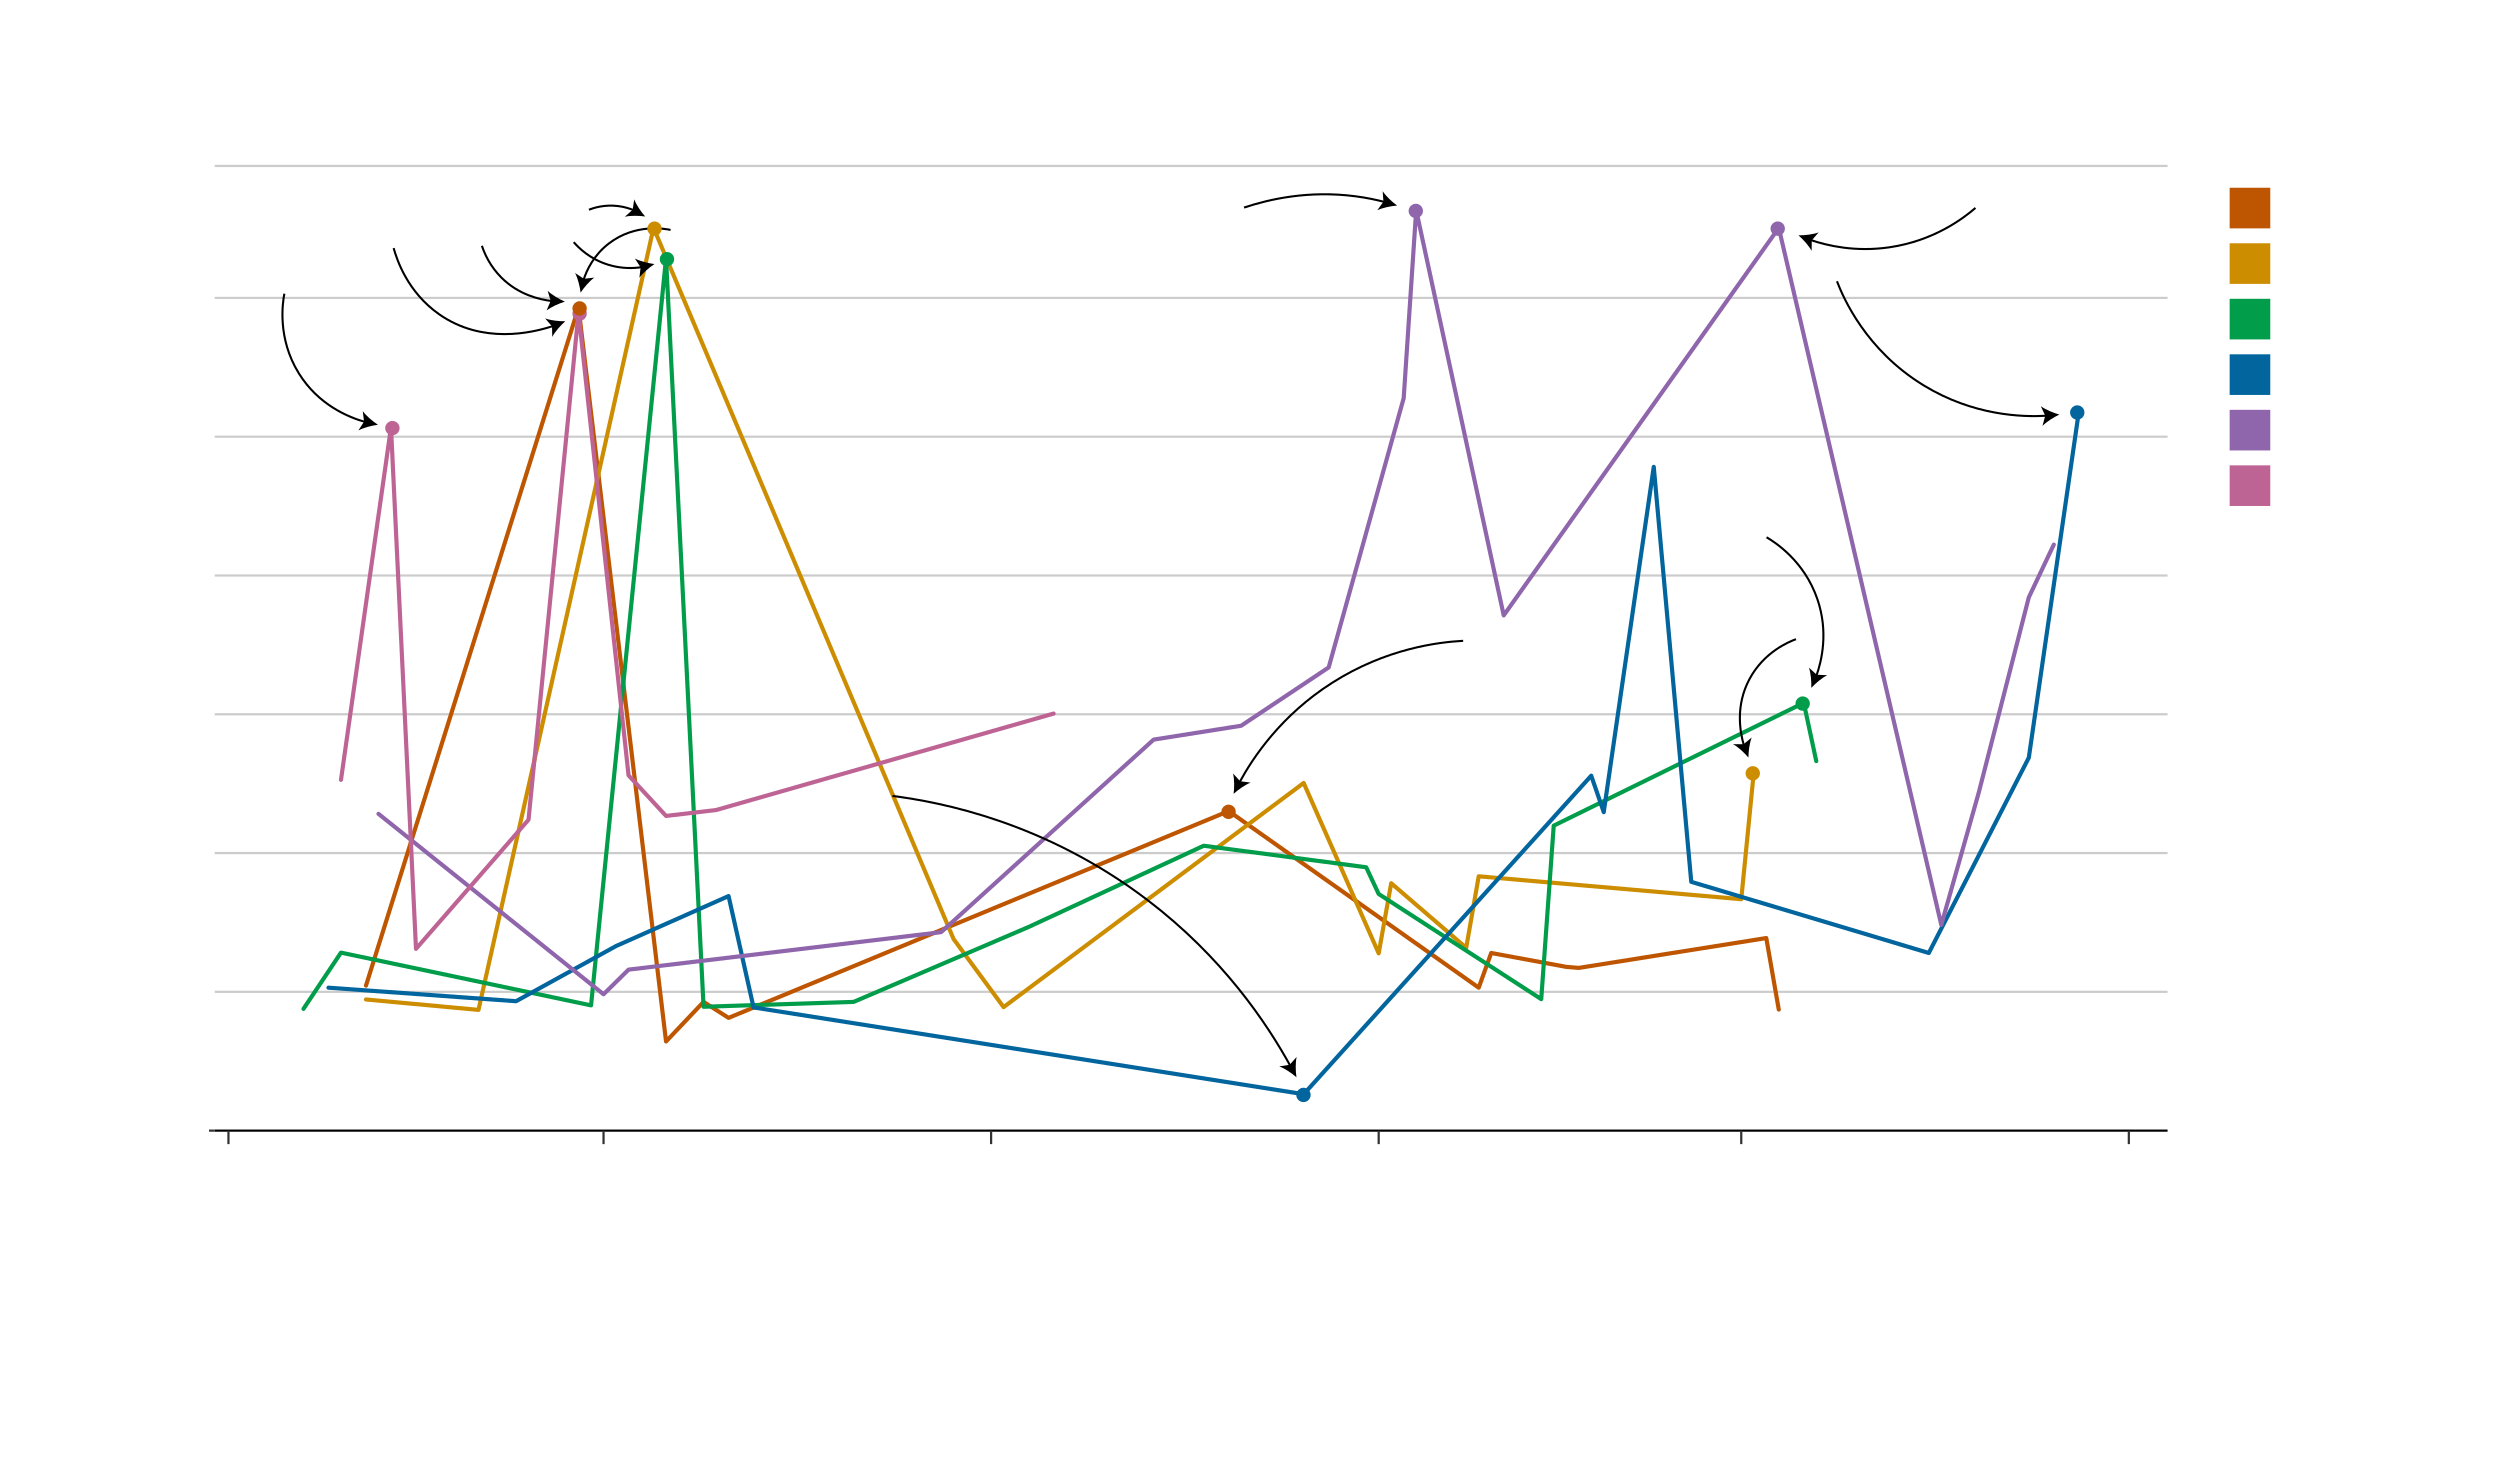
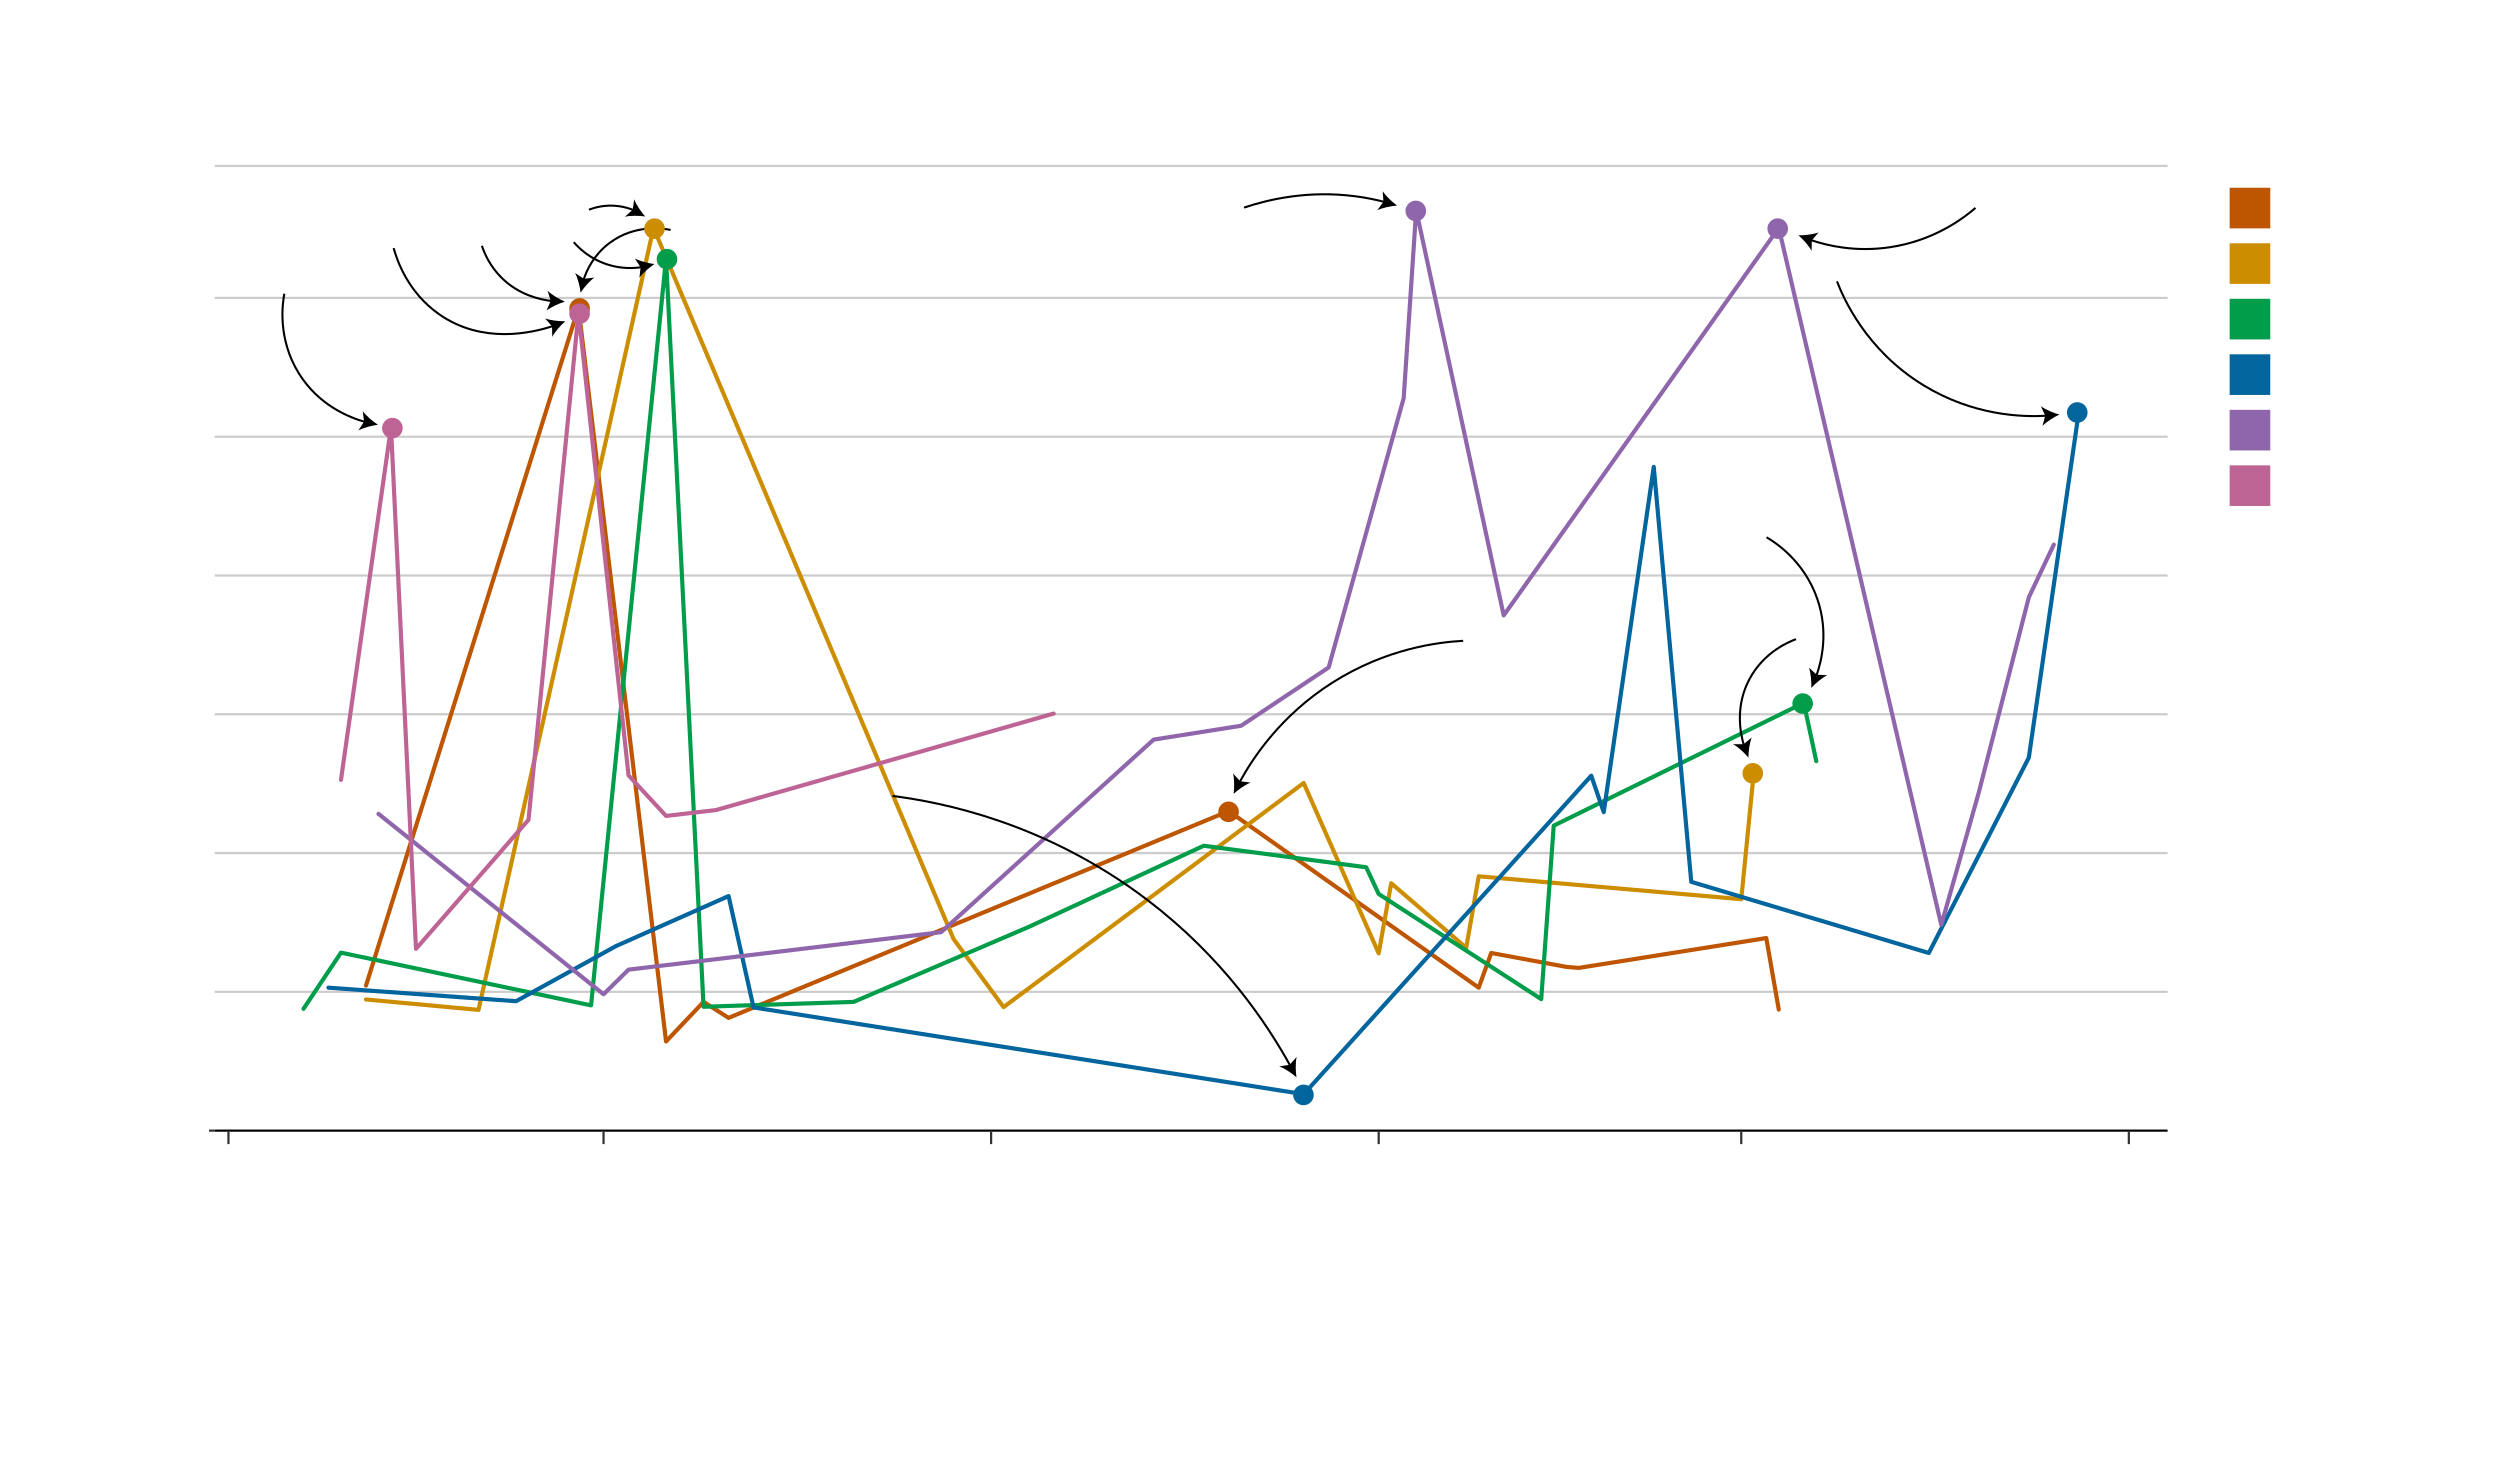
<svg xmlns="http://www.w3.org/2000/svg" version="1.2" baseProfile="tiny" id="g-Attendance_plot-Artboard_1-Layer-img" x="0px" y="0px" viewBox="0 0 1200 711.123" overflow="visible" xml:space="preserve">
  <g>
    <line fill="none" stroke="#CCCCCC" stroke-width="1.07" stroke-linejoin="round" stroke-miterlimit="10" x1="103.06" y1="79.646" x2="1040.44" y2="79.646" />
    <line fill="none" stroke="#CCCCCC" stroke-width="1.07" stroke-linejoin="round" stroke-miterlimit="10" x1="103.06" y1="142.996" x2="1040.44" y2="142.996" />
    <line fill="none" stroke="#CCCCCC" stroke-width="1.07" stroke-linejoin="round" stroke-miterlimit="10" x1="103.06" y1="209.616" x2="1040.44" y2="209.616" />
    <line fill="none" stroke="#CCCCCC" stroke-width="1.07" stroke-linejoin="round" stroke-miterlimit="10" x1="103.06" y1="276.236" x2="1040.44" y2="276.236" />
    <line fill="none" stroke="#CCCCCC" stroke-width="1.07" stroke-linejoin="round" stroke-miterlimit="10" x1="103.06" y1="342.846" x2="1040.44" y2="342.846" />
    <line fill="none" stroke="#CCCCCC" stroke-width="1.07" stroke-linejoin="round" stroke-miterlimit="10" x1="103.06" y1="409.466" x2="1040.44" y2="409.466" />
    <line fill="none" stroke="#CCCCCC" stroke-width="1.07" stroke-linejoin="round" stroke-miterlimit="10" x1="103.06" y1="476.086" x2="1040.44" y2="476.086" />
-     <polyline id="Attendance_x5F_2017_00000183928859295372093870000007771584670627833475_" fill="none" stroke="#BE5500" stroke-width="2" stroke-linecap="round" stroke-linejoin="round" stroke-miterlimit="10" points="   175.67,473.086 277.69,147.666 319.7,499.896 337.71,480.916 349.71,488.576 589.76,389.316 709.78,474.086 715.78,457.436    751.79,464.096 757.79,464.596 847.81,450.266 853.81,484.576  " />
-     <polyline id="Attendance_x5F_2018_00000178184052797599280050000002986023897031010694_" fill="none" stroke="#CD8D00" stroke-width="2" stroke-linecap="round" stroke-linejoin="round" stroke-miterlimit="10" points="   175.67,479.746 229.68,484.746 313.7,109.356 457.73,450.766 481.73,483.416 625.76,375.826 661.77,457.596 667.77,423.956    703.78,454.936 709.78,420.626 835.8,431.616 841.81,370.826  " />
-     <polyline id="Attendance_x5F_2019_00000042720760098223897290000017020450695179122823_" fill="none" stroke="#029D4A" stroke-width="2" stroke-linecap="round" stroke-linejoin="round" stroke-miterlimit="10" points="   145.67,484.246 163.67,457.266 283.7,482.576 319.7,124.016 337.71,483.246 409.72,480.916 493.74,444.936 577.75,405.966    655.77,416.296 661.77,429.116 739.79,479.586 745.79,396.306 865.81,337.356 871.81,365.336  " />
-     <polyline id="Attendance_x5F_2021_00000176005711314192085940000007165166071107513000_" fill="none" stroke="#02659D" stroke-width="2" stroke-linecap="round" stroke-linejoin="round" stroke-miterlimit="10" points="   157.67,474.086 247.69,480.586 295.7,454.096 349.71,430.116 361.71,483.576 625.76,525.216 763.79,372.326 769.79,389.816    793.8,224.106 811.8,423.286 925.82,457.436 973.83,363.666 997.84,197.626  " />
-     <polyline id="Attendance_x5F_2022_00000016051520210594473900000015449437240538133419_" fill="none" stroke="#8F65AC" stroke-width="2" stroke-linecap="round" stroke-linejoin="round" stroke-miterlimit="10" points="   181.67,390.646 289.7,477.246 301.7,465.426 451.73,447.436 553.75,355.006 595.76,348.346 637.76,320.366 673.77,191.126    679.77,100.866 721.78,295.386 853.81,109.356 931.82,443.946 949.83,380.326 973.83,286.726 985.83,261.406  " />
-     <polyline id="Attendance_x5F_2023_00000116230489419724761290000015077773318416423329_" fill="none" stroke="#BE6495" stroke-width="2" stroke-linecap="round" stroke-linejoin="round" stroke-miterlimit="10" points="   163.67,374.326 187.68,205.116 199.68,455.436 253.69,393.476 277.69,150.156 301.7,372.166 319.7,391.646 343.71,388.816    505.74,342.516  " />
+     <polyline id="Attendance_x5F_2017_00000134945364069788204780000000472565139769021613_" fill="none" stroke="#BE5500" stroke-width="2" stroke-linecap="round" stroke-linejoin="round" stroke-miterlimit="10" points="   175.67,473.086 277.69,147.666 319.7,499.896 337.71,480.916 349.71,488.576 589.76,389.316 709.78,474.086 715.78,457.436    751.79,464.096 757.79,464.596 847.81,450.266 853.81,484.576  " />
+     <polyline id="Attendance_x5F_2018_00000094601884664961920850000002490011168160692610_" fill="none" stroke="#CD8D00" stroke-width="2" stroke-linecap="round" stroke-linejoin="round" stroke-miterlimit="10" points="   175.67,479.746 229.68,484.746 313.7,109.356 457.73,450.766 481.73,483.416 625.76,375.826 661.77,457.596 667.77,423.956    703.78,454.936 709.78,420.626 835.8,431.616 841.81,370.826  " />
+     <polyline id="Attendance_x5F_2019_00000111171440354851371280000016221484808588204989_" fill="none" stroke="#029D4A" stroke-width="2" stroke-linecap="round" stroke-linejoin="round" stroke-miterlimit="10" points="   145.67,484.246 163.67,457.266 283.7,482.576 319.7,124.016 337.71,483.246 409.72,480.916 493.74,444.936 577.75,405.966    655.77,416.296 661.77,429.116 739.79,479.586 745.79,396.306 865.81,337.356 871.81,365.336  " />
+     <polyline id="Attendance_x5F_2021_00000036233158246887505180000007231066666813312399_" fill="none" stroke="#02659D" stroke-width="2" stroke-linecap="round" stroke-linejoin="round" stroke-miterlimit="10" points="   157.67,474.086 247.69,480.586 295.7,454.096 349.71,430.116 361.71,483.576 625.76,525.216 763.79,372.326 769.79,389.816    793.8,224.106 811.8,423.286 925.82,457.436 973.83,363.666 997.84,197.626  " />
+     <polyline id="Attendance_x5F_2022_00000168081777695228805160000017478007217485127069_" fill="none" stroke="#8F65AC" stroke-width="2" stroke-linecap="round" stroke-linejoin="round" stroke-miterlimit="10" points="   181.67,390.646 289.7,477.246 301.7,465.426 451.73,447.436 553.75,355.006 595.76,348.346 637.76,320.366 673.77,191.126    679.77,100.866 721.78,295.386 853.81,109.356 931.82,443.946 949.83,380.326 973.83,286.726 985.83,261.406  " />
+     <polyline id="Attendance_x5F_2023_00000151539217696131881290000008919263448931990190_" fill="none" stroke="#BE6495" stroke-width="2" stroke-linecap="round" stroke-linejoin="round" stroke-miterlimit="10" points="   163.67,374.326 187.68,205.116 199.68,455.436 253.69,393.476 277.69,150.156 301.7,372.166 319.7,391.646 343.71,388.816    505.74,342.516  " />
    <rect x="60" y="74.166" fill="none" width="1080" height="504" />
    <line fill="none" stroke="#333333" stroke-width="1.07" stroke-linejoin="round" stroke-miterlimit="10" x1="100.32" y1="542.706" x2="103.06" y2="542.706" />
    <line fill="none" stroke="#000000" stroke-width="1.07" stroke-linejoin="round" stroke-miterlimit="10" x1="103.06" y1="542.706" x2="1040.44" y2="542.706" />
    <line fill="none" stroke="#333333" stroke-width="1.07" stroke-linejoin="round" stroke-miterlimit="10" x1="109.66" y1="549.176" x2="109.66" y2="542.706" />
    <line fill="none" stroke="#333333" stroke-width="1.07" stroke-linejoin="round" stroke-miterlimit="10" x1="289.7" y1="549.176" x2="289.7" y2="542.706" />
    <line fill="none" stroke="#333333" stroke-width="1.07" stroke-linejoin="round" stroke-miterlimit="10" x1="475.73" y1="549.176" x2="475.73" y2="542.706" />
    <line fill="none" stroke="#333333" stroke-width="1.07" stroke-linejoin="round" stroke-miterlimit="10" x1="661.77" y1="549.176" x2="661.77" y2="542.706" />
    <line fill="none" stroke="#333333" stroke-width="1.07" stroke-linejoin="round" stroke-miterlimit="10" x1="835.8" y1="549.176" x2="835.8" y2="542.706" />
    <line fill="none" stroke="#333333" stroke-width="1.07" stroke-linejoin="round" stroke-miterlimit="10" x1="1021.84" y1="549.176" x2="1021.84" y2="542.706" />
-     <rect id="Legend_x5F_2017_00000148639624678642405910000004471321519543979944_" x="1070.232" y="90.119" fill="#BE5500" width="19.5" height="19.5" />
-     <rect id="Legend_x5F_2018_00000036934032545883383840000002633829258958066838_" x="1070.232" y="116.769" fill="#CD8D00" width="19.5" height="19.5" />
-     <rect id="Legend_x5F_2019_00000072985914059059050920000016124084261987906440_" x="1070.232" y="143.419" fill="#029D4A" width="19.5" height="19.5" />
-     <rect id="Legend_x5F_2021_00000083065632571336263200000003142161108239064223_" x="1070.232" y="170.069" fill="#02659D" width="19.5" height="19.5" />
-     <rect id="Legend_x5F_2022_00000003101016416565447960000008458934224495415231_" x="1070.232" y="196.719" fill="#8F65AC" width="19.5" height="19.5" />
-     <rect id="Legend_x5F_2023_00000177465107189664274480000006350259533181222057_" x="1070.232" y="223.369" fill="#BE6495" width="19.5" height="19.5" />
-     <g id="Education_x5F_2017_x5F_arrow_00000095306026979301200540000010117474834242292909_">
+     <rect id="Legend_x5F_2017_00000006674916540820550200000016883965820178130084_" x="1070.232" y="90.119" fill="#BE5500" width="19.5" height="19.5" />
+     <rect id="Legend_x5F_2018_00000151502955942312728160000001692974392931685008_" x="1070.232" y="116.769" fill="#CD8D00" width="19.5" height="19.5" />
+     <rect id="Legend_x5F_2019_00000150097217984022573390000010227045414981404570_" x="1070.232" y="143.419" fill="#029D4A" width="19.5" height="19.5" />
+     <rect id="Legend_x5F_2021_00000061456272277609485430000000215044938322789044_" x="1070.232" y="170.069" fill="#02659D" width="19.5" height="19.5" />
+     <rect id="Legend_x5F_2022_00000163057619874657326430000009663026868769422258_" x="1070.232" y="196.719" fill="#8F65AC" width="19.5" height="19.5" />
+     <rect id="Legend_x5F_2023_00000175293114026177681600000000188811790822658239_" x="1070.232" y="223.369" fill="#BE6495" width="19.5" height="19.5" />
+     <g id="Education_x5F_2017_x5F_arrow_00000066477823558524248180000016883845466636965783_">
      <path fill="none" stroke="#000000" stroke-miterlimit="10" d="M231.313,117.988c1.278,3.815,3.902,9.815,9.385,15.28    c8.11,8.084,18,10.537,24.416,11.251" />
      <g>
        <path d="M271.143,144.783c-2.893,0.897-6.509,2.5-8.794,4.282l1.977-4.655l-1.458-4.842     C264.945,141.589,268.365,143.577,271.143,144.783z" />
      </g>
    </g>
-     <g id="Education_x5F_other_00000114761505385225370050000000094343277320560013_">
+     <g id="Education_x5F_other_00000136412400037192997910000002625037459280634770_">
      <path fill="none" stroke="#000000" stroke-miterlimit="10" d="M188.949,119.074c1.508,5.468,6.606,21.098,21.859,31.785    c20.564,14.408,44.288,9.115,54.918,5.537" />
      <g>
        <path d="M271.345,154.203c-2.272,2.003-4.915,4.946-6.27,7.507l-0.102-5.056l-3.312-3.82     C264.383,153.827,268.317,154.24,271.345,154.203z" />
      </g>
    </g>
-     <g id="Education_x5F_other_00000085933573459501170660000012569872987390680214_">
+     <g id="Education_x5F_other_00000169538174242111555340000016327985429282853768_">
      <path fill="none" stroke="#000000" stroke-miterlimit="10" d="M275.398,116.244c2.153,2.485,7.602,8.095,16.656,10.863    c6.337,1.937,12.052,1.753,16.229,1.083" />
      <g>
        <path d="M314.142,126.744c-2.523,1.676-5.541,4.233-7.231,6.587l0.585-5.023l-2.764-4.234     C307.295,125.427,311.137,126.37,314.142,126.744z" />
      </g>
    </g>
-     <g id="Education_x5F_other_00000135658456732835639370000014065692953718800802_">
+     <g id="Education_x5F_other_00000000206296094268358440000018429437374676008337_">
      <path fill="none" stroke="#000000" stroke-miterlimit="10" d="M282.693,100.664c2.397-0.934,7.501-2.553,13.998-1.75    c3.011,0.372,5.603,1.176,7.721,2.076" />
      <g>
        <path d="M309.69,103.913c-3-0.419-6.955-0.508-9.781,0.133l3.77-3.371l0.741-5.002C305.44,98.386,307.689,101.64,309.69,103.913z     " />
      </g>
    </g>
-     <g id="Cornell_x5F_2018_00000155868137570837895390000002943308845333016229_">
+     <g id="Cornell_x5F_2018_00000033367179717794442160000015506638740607509387_">
      <path fill="none" stroke="#000000" stroke-miterlimit="10" d="M702.315,307.592c-11.805,0.64-36.943,3.603-62.944,20.186    c-24.468,15.605-37.91,35.752-44.487,47.895" />
      <g>
        <path d="M592.137,381.044c0.374-3.006,0.403-6.961-0.28-9.777l3.427,3.719l5.012,0.666     C597.601,376.712,594.381,379.009,592.137,381.044z" />
      </g>
    </g>
-     <g id="Yale_x5F_2019_00000133529287839403841600000002816494622873374384_">
+     <g id="Yale_x5F_2019_00000092458707650863065310000006465910692677361085_">
      <path fill="none" stroke="#000000" stroke-miterlimit="10" d="M862.073,306.807c-3.256,1.194-15.307,6.052-22.306,19.12    c-6.695,12.5-4.743,24.995-2.643,32.054" />
      <g>
        <path d="M839.236,363.634c-1.952-2.316-4.835-5.024-7.366-6.435l5.057,0.011l3.893-3.227     C839.766,356.682,839.266,360.606,839.236,363.634z" />
      </g>
    </g>
-     <g id="Pride_x5F_2020_00000138541158741121781440000013862460586486706307_">
+     <g id="Pride_x5F_2020_00000082357794708016210290000000761538480829504188_">
      <path fill="none" stroke="#000000" stroke-miterlimit="10" d="M847.94,257.891c3.834,2.246,18.095,11.207,24.429,29.773    c5.316,15.581,2.138,29.394-0.589,36.968" />
      <g>
        <path d="M869.423,330.185c0.111-3.027-0.206-6.97-1.131-9.716l3.739,3.406l5.051,0.226     C874.487,325.393,871.48,327.963,869.423,330.185z" />
      </g>
    </g>
-     <g id="Penn_x5F_2022_00000061456526449191552040000013202841893521307286_">
+     <g id="Penn_x5F_2022_00000152222403154073344590000003206255860376077466_">
      <path fill="none" stroke="#000000" stroke-miterlimit="10" d="M428.403,382.057c23.537,3.01,73.321,12.649,122.257,49.868    c36.254,27.573,57.38,59.132,68.792,79.853" />
      <g>
        <path d="M622.3,517.096c-2.283-1.991-5.546-4.227-8.262-5.236l5-0.762l3.355-3.783     C621.763,510.144,621.868,514.099,622.3,517.096z" />
      </g>
    </g>
-     <g id="Seton_x5F_2022_00000034081585693643119270000003144974922514933950_">
+     <g id="Seton_x5F_2022_00000128480619146339296370000015317830500223366563_">
      <path fill="none" stroke="#000000" stroke-miterlimit="10" d="M881.751,135.026c3.051,7.931,13.847,33.02,41.654,49.984    c23.684,14.449,47.032,15.271,59.099,14.539" />
      <g>
        <path d="M988.511,198.994c-2.742,1.286-6.104,3.371-8.123,5.45l1.319-4.882l-2.109-4.595     C981.933,196.682,985.594,198.181,988.511,198.994z" />
      </g>
    </g>
-     <g id="Sell_x5F_2022_00000026157891782376021030000007322565571264934295_">
+     <g id="Sell_x5F_2022_00000129164495407570294130000001047693976039271871_">
      <path fill="none" stroke="#000000" stroke-miterlimit="10" d="M597.131,99.64c12.078-4.028,31.009-8.375,53.56-5.412    c5.08,0.667,9.799,1.634,14.129,2.767" />
      <g>
        <path d="M670.616,98.672c-3.019,0.241-6.899,1.012-9.519,2.25l2.95-4.108l-0.361-5.044     C665.269,94.197,668.17,96.886,670.616,98.672z" />
      </g>
    </g>
-     <g id="Champs_x5F_2023_00000008833535143990744890000000816620782806707878_">
+     <g id="Champs_x5F_2023_00000132795026900726667730000000348145470968214449_">
      <path fill="none" stroke="#000000" stroke-miterlimit="10" d="M948.225,99.798c-5.478,4.737-19.709,15.765-41.336,18.909    c-16.253,2.363-29.71-0.741-37.991-3.577" />
      <g>
        <path d="M863.268,112.96c3.029,0.021,6.961-0.411,9.678-1.417l-3.294,3.837l-0.077,5.056     C868.208,117.881,865.55,114.951,863.268,112.96z" />
      </g>
    </g>
-     <g id="Duke_x5F_2023_00000121247085983768230660000002949620234686518682_">
+     <g id="Duke_x5F_2023_00000019678425430959584740000002544641802769734538_">
      <path fill="none" stroke="#000000" stroke-miterlimit="10" d="M175.511,202.607c-8.202-2.268-22.601-8.204-32.008-23.301    c-10.586-16.989-7.791-34.245-7.017-38.328" />
      <g>
        <path d="M181.409,203.881c-2.537-1.655-5.576-4.186-7.286-6.526l0.627,5.018l-2.728,4.258     C174.573,205.256,178.407,204.281,181.409,203.881z" />
      </g>
    </g>
-     <g id="NewEd_x5F_2023_00000035527291885305376030000012576026544808980922_">
+     <g id="NewEd_x5F_2023_00000157286684386944224690000010463147908193476246_">
      <path fill="none" stroke="#000000" stroke-miterlimit="10" d="M321.869,110.368c-2.077-0.454-16.773-3.409-29.657,6.542    c-7.2,5.56-10.585,12.641-12.177,17.669" />
      <g>
        <path d="M278.691,140.462c-0.37-3.006-1.307-6.849-2.656-9.414l4.231,2.771l5.023-0.577     C282.933,134.927,280.371,137.941,278.691,140.462z" />
      </g>
    </g>
-     <circle id="Duke_x5F_2023_00000103232994689250725600000007846337987091813562_" fill="#BE6495" stroke="#BE6495" stroke-width="3" stroke-linecap="round" stroke-linejoin="round" stroke-miterlimit="10" cx="188.345" cy="205.49" r="1.95" />
-     <circle id="Education_x5F_2023_00000005228552767964618040000015753821763080132257_" fill="#BE6495" stroke="#BE6495" stroke-width="3" stroke-linecap="round" stroke-linejoin="round" stroke-miterlimit="10" cx="278.205" cy="150.54" r="1.95" />
-     <path id="Sell_x5F_2022_00000096023334645137558470000017769729899520787130_" fill="#8F65AC" stroke="#8F65AC" stroke-width="3" stroke-linecap="round" stroke-linejoin="round" stroke-miterlimit="10" d="   M679.575,99.3c1.077,0,1.95,0.873,1.95,1.95s-0.873,1.95-1.95,1.95s-1.95-0.873-1.95-1.95S678.498,99.3,679.575,99.3" />
-     <circle id="Champs_x5F_2023_00000006694262235205893690000011305429512093341568_" fill="#8F65AC" stroke="#8F65AC" stroke-width="3" stroke-linecap="round" stroke-linejoin="round" stroke-miterlimit="10" cx="853.305" cy="109.74" r="1.95" />
-     <circle id="Penn_x5F_2022_00000075850293706770682890000016445731461617644181_" fill="#02659D" stroke="#02659D" stroke-width="3" stroke-linecap="round" stroke-linejoin="round" stroke-miterlimit="10" cx="625.665" cy="525.56" r="1.95" />
-     <circle id="Seton_x5F_2022_00000043423342482719044380000012206934096921615795_" fill="#02659D" stroke="#02659D" stroke-width="3" stroke-linecap="round" stroke-linejoin="round" stroke-miterlimit="10" cx="997.085" cy="198" r="1.95" />
-     <circle id="Education_x5F_2019_00000088816634449687644560000004009005909180991889_" fill="#029D4A" stroke="#029D4A" stroke-width="3" stroke-linecap="round" stroke-linejoin="round" stroke-miterlimit="10" cx="320.145" cy="124.4" r="1.95" />
-     <circle id="Pride_x5F_2020_00000175322864223183434370000010790758441326618005_" fill="#029D4A" stroke="#029D4A" stroke-width="3" stroke-linecap="round" stroke-linejoin="round" stroke-miterlimit="10" cx="865.285" cy="337.72" r="1.95" />
-     <circle id="Education_x5F_2018_00000065043770824264751080000008579081045655507621_" fill="#CD8D00" stroke="#CD8D00" stroke-width="3" stroke-linecap="round" stroke-linejoin="round" stroke-miterlimit="10" cx="314.155" cy="109.74" r="1.95" />
-     <circle id="Yale_x5F_2019_00000176041481725022844720000010900801728533472685_" fill="#CD8D00" stroke="#CD8D00" stroke-width="3" stroke-linecap="round" stroke-linejoin="round" stroke-miterlimit="10" cx="841.325" cy="371.19" r="1.95" />
-     <circle id="Education_x5F_2017_00000065774353728106867950000012006585240517797047_" fill="#BE5500" stroke="#BE5500" stroke-width="3" stroke-linecap="round" stroke-linejoin="round" stroke-miterlimit="10" cx="278.205" cy="148.04" r="1.95" />
-     <circle id="Cornell_x5F_2018_00000080927849863366181290000015782406885167406525_" fill="#BE5500" stroke="#BE5500" stroke-width="3" stroke-linecap="round" stroke-linejoin="round" stroke-miterlimit="10" cx="589.715" cy="389.67" r="1.95" />
+     <circle id="Duke_x5F_2023_00000037685047724997197550000015759247291507843982_" fill="#BE6495" stroke="#BE6495" stroke-width="6" stroke-linecap="round" stroke-linejoin="round" stroke-miterlimit="10" cx="188.345" cy="205.49" r="1.95" />
+     <path id="Sell_x5F_2022_00000158740717930670762640000014847987352113840318_" fill="#8F65AC" stroke="#8F65AC" stroke-width="6" stroke-linecap="round" stroke-linejoin="round" stroke-miterlimit="10" d="   M679.575,99.3c1.077,0,1.95,0.873,1.95,1.95s-0.873,1.95-1.95,1.95s-1.95-0.873-1.95-1.95S678.498,99.3,679.575,99.3" />
+     <circle id="Champs_x5F_2023_00000026859119277149126910000015742257181878901695_" fill="#8F65AC" stroke="#8F65AC" stroke-width="6" stroke-linecap="round" stroke-linejoin="round" stroke-miterlimit="10" cx="853.305" cy="109.74" r="1.95" />
+     <circle id="Penn_x5F_2022_00000108289209617456618180000003531029499274437296_" fill="#02659D" stroke="#02659D" stroke-width="6" stroke-linecap="round" stroke-linejoin="round" stroke-miterlimit="10" cx="625.665" cy="525.56" r="1.95" />
+     <circle id="Seton_x5F_2022_00000018222726525025236640000001713099440261464254_" fill="#02659D" stroke="#02659D" stroke-width="6" stroke-linecap="round" stroke-linejoin="round" stroke-miterlimit="10" cx="997.085" cy="198" r="1.95" />
+     <circle id="Education_x5F_2019_00000134212198733867135650000016715162178325164474_" fill="#029D4A" stroke="#029D4A" stroke-width="6" stroke-linecap="round" stroke-linejoin="round" stroke-miterlimit="10" cx="320.145" cy="124.4" r="1.95" />
+     <circle id="Pride_x5F_2020_00000063610185815591676160000001033480011898186410_" fill="#029D4A" stroke="#029D4A" stroke-width="6" stroke-linecap="round" stroke-linejoin="round" stroke-miterlimit="10" cx="865.285" cy="337.72" r="1.95" />
+     <circle id="Education_x5F_2018_00000084524631950287763150000017240178351904672388_" fill="#CD8D00" stroke="#CD8D00" stroke-width="6" stroke-linecap="round" stroke-linejoin="round" stroke-miterlimit="10" cx="314.155" cy="109.74" r="1.95" />
+     <circle id="Yale_x5F_2019_00000114754149957938548030000014183293968789662889_" fill="#CD8D00" stroke="#CD8D00" stroke-width="6" stroke-linecap="round" stroke-linejoin="round" stroke-miterlimit="10" cx="841.325" cy="371.19" r="1.95" />
+     <circle id="Education_x5F_2017_00000153664350170639452950000012247767472501787549_" fill="#BE5500" stroke="#BE5500" stroke-width="6" stroke-linecap="round" stroke-linejoin="round" stroke-miterlimit="10" cx="278.205" cy="148.04" r="1.95" />
+     <circle id="Cornell_x5F_2018_00000126290973616325067750000011481812879815824271_" fill="#BE5500" stroke="#BE5500" stroke-width="6" stroke-linecap="round" stroke-linejoin="round" stroke-miterlimit="10" cx="589.715" cy="389.67" r="1.95" />
+     <circle id="Education_x5F_2023_00000117677831536274158030000008284946937421775255_" fill="#BE6495" stroke="#BE6495" stroke-width="6" stroke-linecap="round" stroke-linejoin="round" stroke-miterlimit="10" cx="278.205" cy="150.54" r="1.95" />
  </g>
  <style>
#g-Attendance_plot-Artboard_1-Layer-img rect, #g-Attendance_plot-Artboard_1-Layer-img circle, #g-Attendance_plot-Artboard_1-Layer-img path, #g-Attendance_plot-Artboard_1-Layer-img line, #g-Attendance_plot-Artboard_1-Layer-img polyline, #g-Attendance_plot-Artboard_1-Layer-img polygon { vector-effect: non-scaling-stroke; }
</style>
</svg>
